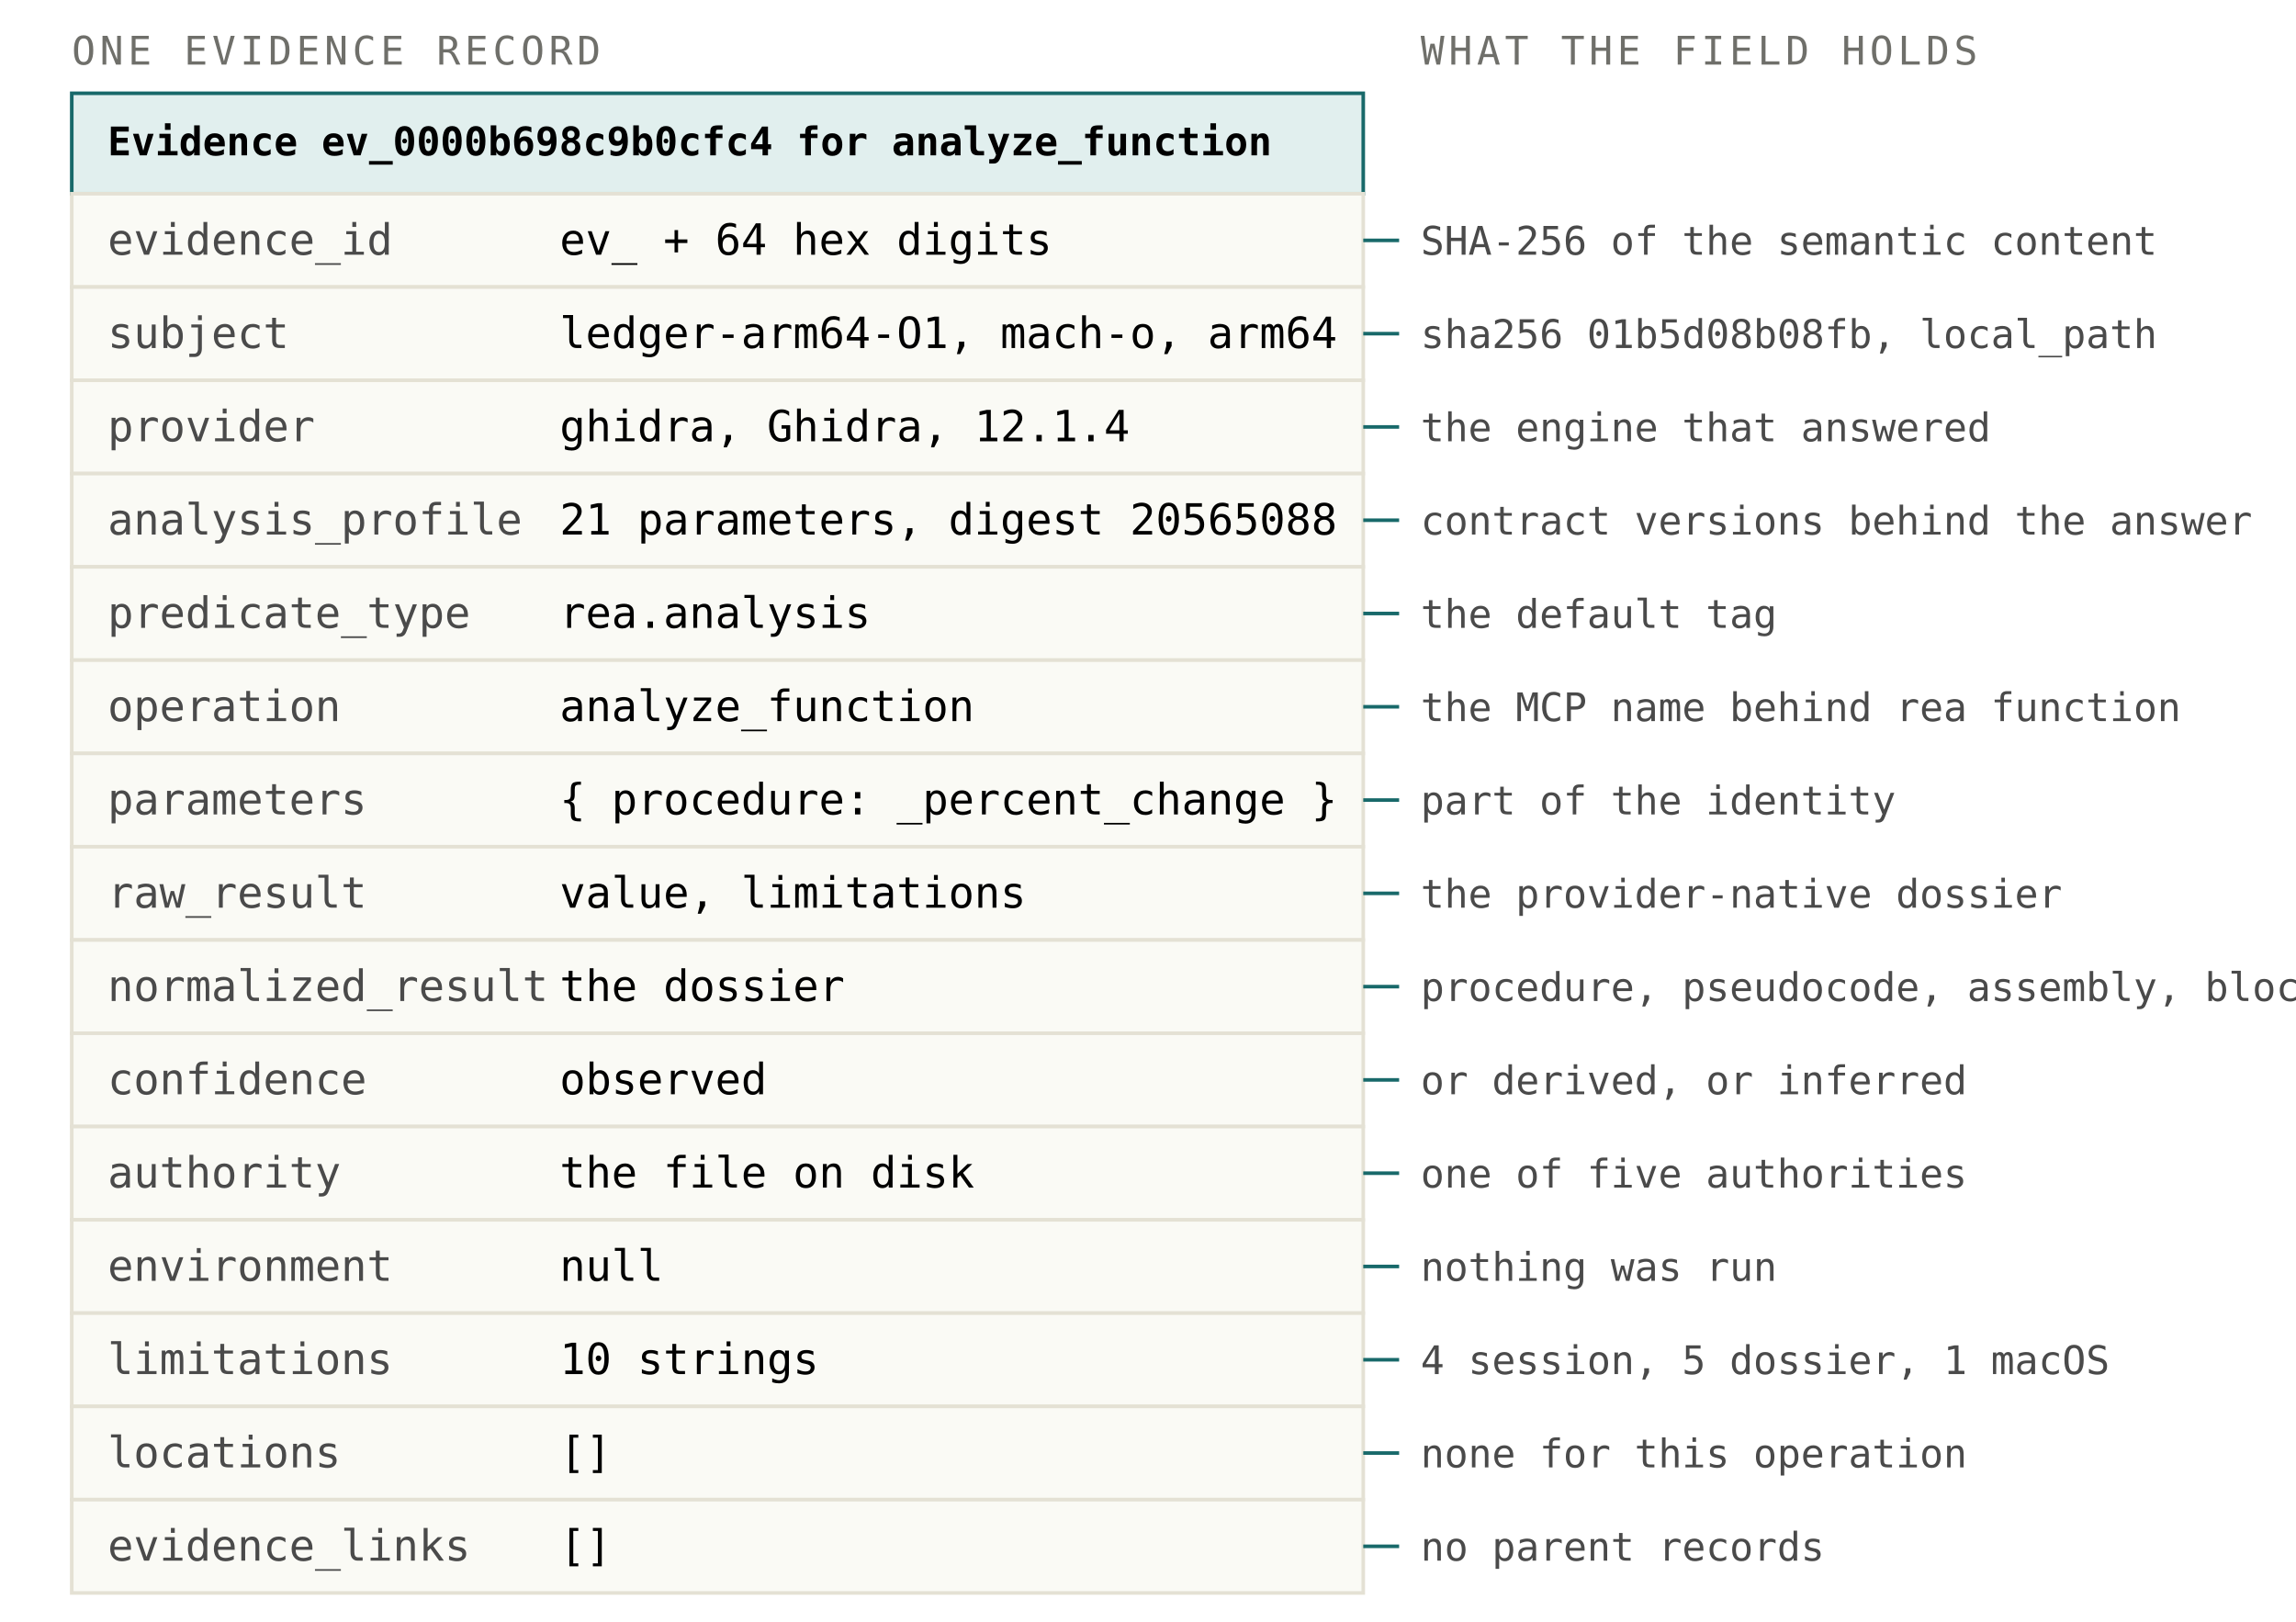
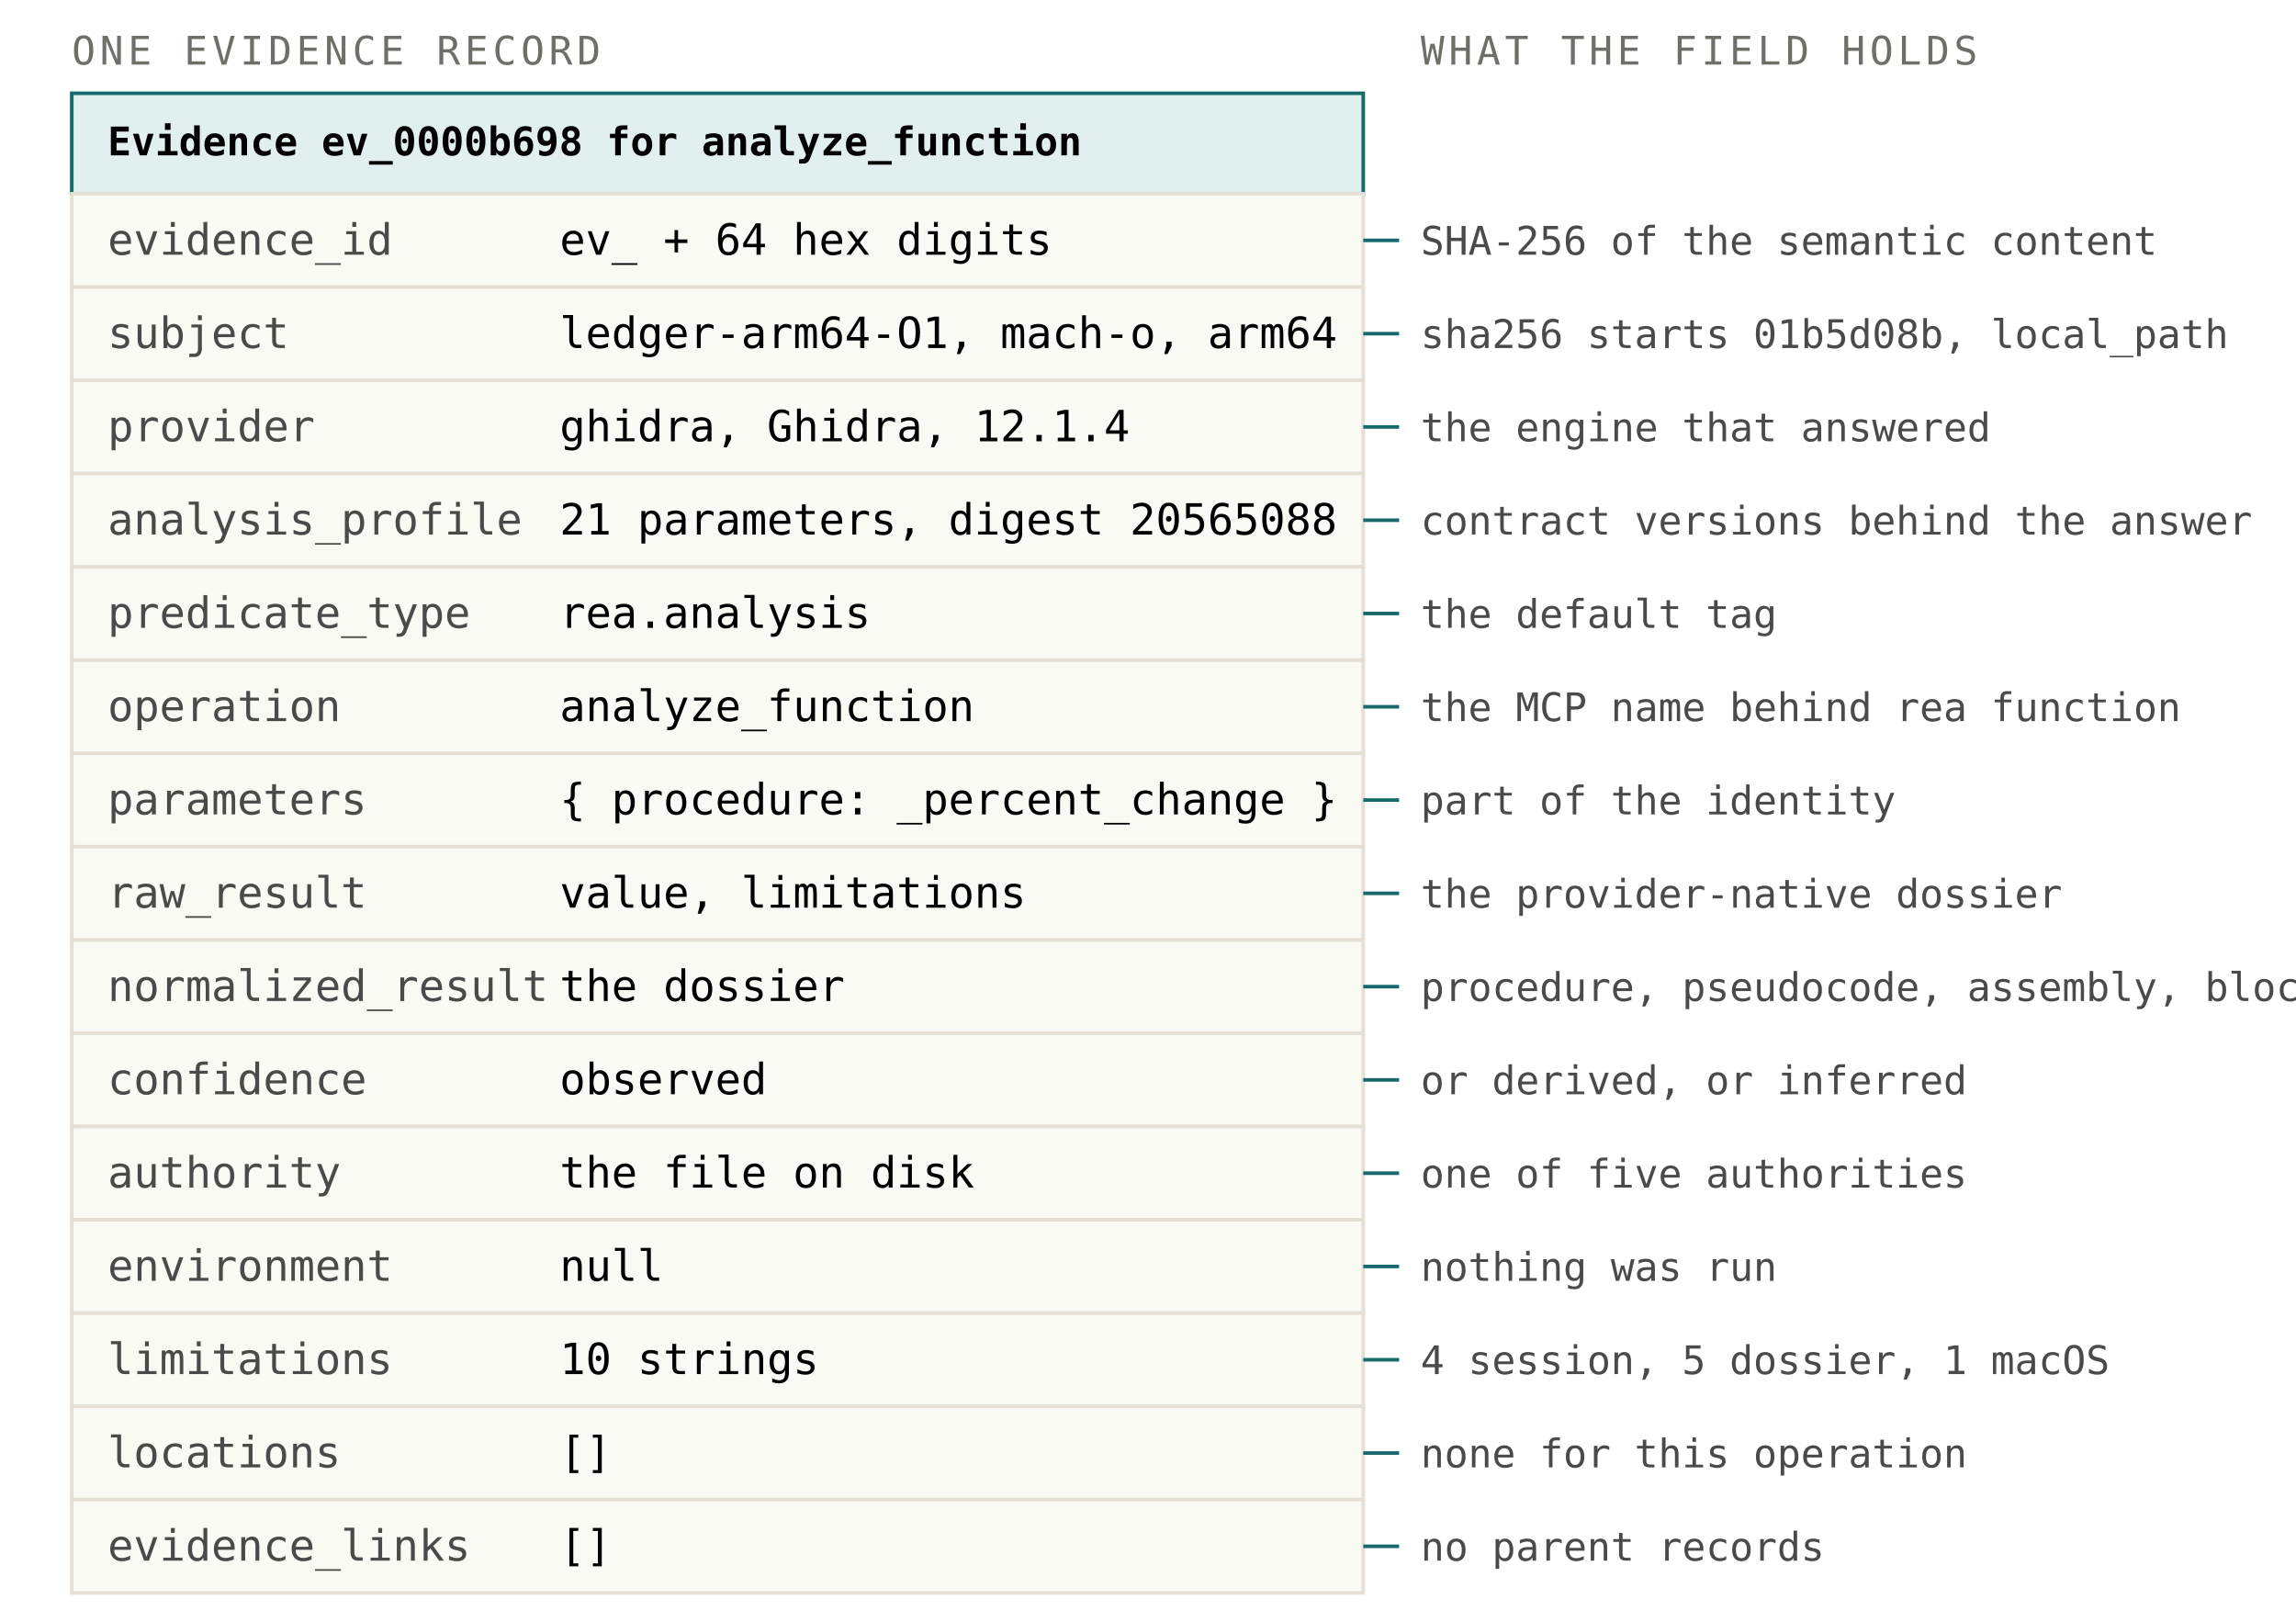
<svg xmlns="http://www.w3.org/2000/svg" viewBox="0 0 640 452" role="img" aria-labelledby="fig-1-3-title fig-1-3-desc" font-family="JetBrains Mono, ui-monospace, monospace">
  <text x="20" y="18" font-size="11" letter-spacing="1.2" fill="var(--m-ink-mute, #6f6f6a)">ONE EVIDENCE RECORD</text>
  <text x="396" y="18" font-size="11" letter-spacing="1.2" fill="var(--m-ink-mute, #6f6f6a)">WHAT THE FIELD HOLDS</text>
  <rect x="20" y="26" width="360" height="28" fill="var(--m-teal-fill, #e1efee)" stroke="var(--m-teal-ink, #18696a)" />
-   <text x="30" y="43.3" font-size="11" font-weight="700">Evidence ev_0000b698c9b0cfc4 for analyze_function</text>
+   <text x="30" y="43.3" font-size="11" font-weight="700">Evidence ev_0000b698 for analyze_function</text>
  <rect x="20" y="54" width="360" height="26" fill="var(--m-paper, #fafaf5)" stroke="var(--m-panel-edge, #e4e1d4)" />
  <text x="30" y="71" font-size="12" fill="var(--m-ink-soft, #4a4a4a)">evidence_id</text>
  <text x="156" y="71" font-size="12">ev_ + 64 hex digits</text>
  <line x1="380" y1="67" x2="390" y2="67" stroke="var(--m-teal-ink, #18696a)" stroke-width="1" />
  <text x="396" y="71" font-size="11" class="m-serif" fill="var(--m-ink-soft, #4a4a4a)">SHA-256 of the semantic content</text>
  <rect x="20" y="80" width="360" height="26" fill="var(--m-paper, #fafaf5)" stroke="var(--m-panel-edge, #e4e1d4)" />
  <text x="30" y="97" font-size="12" fill="var(--m-ink-soft, #4a4a4a)">subject</text>
  <text x="156" y="97" font-size="12">ledger-arm64-O1, mach-o, arm64</text>
  <line x1="380" y1="93" x2="390" y2="93" stroke="var(--m-teal-ink, #18696a)" stroke-width="1" />
-   <text x="396" y="97" font-size="11" class="m-serif" fill="var(--m-ink-soft, #4a4a4a)">sha256 01b5d08b08fb, local_path</text>
+   <text x="396" y="97" font-size="11" class="m-serif" fill="var(--m-ink-soft, #4a4a4a)">sha256 starts 01b5d08b, local_path</text>
  <rect x="20" y="106" width="360" height="26" fill="var(--m-paper, #fafaf5)" stroke="var(--m-panel-edge, #e4e1d4)" />
  <text x="30" y="123" font-size="12" fill="var(--m-ink-soft, #4a4a4a)">provider</text>
  <text x="156" y="123" font-size="12">ghidra, Ghidra, 12.1.4</text>
  <line x1="380" y1="119" x2="390" y2="119" stroke="var(--m-teal-ink, #18696a)" stroke-width="1" />
  <text x="396" y="123" font-size="11" class="m-serif" fill="var(--m-ink-soft, #4a4a4a)">the engine that answered</text>
  <rect x="20" y="132" width="360" height="26" fill="var(--m-paper, #fafaf5)" stroke="var(--m-panel-edge, #e4e1d4)" />
  <text x="30" y="149" font-size="12" fill="var(--m-ink-soft, #4a4a4a)">analysis_profile</text>
  <text x="156" y="149" font-size="12">21 parameters, digest 20565088</text>
  <line x1="380" y1="145" x2="390" y2="145" stroke="var(--m-teal-ink, #18696a)" stroke-width="1" />
  <text x="396" y="149" font-size="11" class="m-serif" fill="var(--m-ink-soft, #4a4a4a)">contract versions behind the answer</text>
  <rect x="20" y="158" width="360" height="26" fill="var(--m-paper, #fafaf5)" stroke="var(--m-panel-edge, #e4e1d4)" />
  <text x="30" y="175" font-size="12" fill="var(--m-ink-soft, #4a4a4a)">predicate_type</text>
  <text x="156" y="175" font-size="12">rea.analysis</text>
  <line x1="380" y1="171" x2="390" y2="171" stroke="var(--m-teal-ink, #18696a)" stroke-width="1" />
  <text x="396" y="175" font-size="11" class="m-serif" fill="var(--m-ink-soft, #4a4a4a)">the default tag</text>
  <rect x="20" y="184" width="360" height="26" fill="var(--m-paper, #fafaf5)" stroke="var(--m-panel-edge, #e4e1d4)" />
  <text x="30" y="201" font-size="12" fill="var(--m-ink-soft, #4a4a4a)">operation</text>
  <text x="156" y="201" font-size="12">analyze_function</text>
  <line x1="380" y1="197" x2="390" y2="197" stroke="var(--m-teal-ink, #18696a)" stroke-width="1" />
  <text x="396" y="201" font-size="11" class="m-serif" fill="var(--m-ink-soft, #4a4a4a)">the MCP name behind rea function</text>
  <rect x="20" y="210" width="360" height="26" fill="var(--m-paper, #fafaf5)" stroke="var(--m-panel-edge, #e4e1d4)" />
  <text x="30" y="227" font-size="12" fill="var(--m-ink-soft, #4a4a4a)">parameters</text>
  <text x="156" y="227" font-size="12">{ procedure: _percent_change }</text>
  <line x1="380" y1="223" x2="390" y2="223" stroke="var(--m-teal-ink, #18696a)" stroke-width="1" />
  <text x="396" y="227" font-size="11" class="m-serif" fill="var(--m-ink-soft, #4a4a4a)">part of the identity</text>
  <rect x="20" y="236" width="360" height="26" fill="var(--m-paper, #fafaf5)" stroke="var(--m-panel-edge, #e4e1d4)" />
  <text x="30" y="253" font-size="12" fill="var(--m-ink-soft, #4a4a4a)">raw_result</text>
  <text x="156" y="253" font-size="12">value, limitations</text>
  <line x1="380" y1="249" x2="390" y2="249" stroke="var(--m-teal-ink, #18696a)" stroke-width="1" />
  <text x="396" y="253" font-size="11" class="m-serif" fill="var(--m-ink-soft, #4a4a4a)">the provider-native dossier</text>
  <rect x="20" y="262" width="360" height="26" fill="var(--m-paper, #fafaf5)" stroke="var(--m-panel-edge, #e4e1d4)" />
  <text x="30" y="279" font-size="12" fill="var(--m-ink-soft, #4a4a4a)">normalized_result</text>
  <text x="156" y="279" font-size="12">the dossier</text>
  <line x1="380" y1="275" x2="390" y2="275" stroke="var(--m-teal-ink, #18696a)" stroke-width="1" />
  <text x="396" y="279" font-size="11" class="m-serif" fill="var(--m-ink-soft, #4a4a4a)">procedure, pseudocode, assembly, blocks</text>
  <rect x="20" y="288" width="360" height="26" fill="var(--m-paper, #fafaf5)" stroke="var(--m-panel-edge, #e4e1d4)" />
  <text x="30" y="305" font-size="12" fill="var(--m-ink-soft, #4a4a4a)">confidence</text>
  <text x="156" y="305" font-size="12">observed</text>
  <line x1="380" y1="301" x2="390" y2="301" stroke="var(--m-teal-ink, #18696a)" stroke-width="1" />
  <text x="396" y="305" font-size="11" class="m-serif" fill="var(--m-ink-soft, #4a4a4a)">or derived, or inferred</text>
  <rect x="20" y="314" width="360" height="26" fill="var(--m-paper, #fafaf5)" stroke="var(--m-panel-edge, #e4e1d4)" />
  <text x="30" y="331" font-size="12" fill="var(--m-ink-soft, #4a4a4a)">authority</text>
  <text x="156" y="331" font-size="12">the file on disk</text>
  <line x1="380" y1="327" x2="390" y2="327" stroke="var(--m-teal-ink, #18696a)" stroke-width="1" />
  <text x="396" y="331" font-size="11" class="m-serif" fill="var(--m-ink-soft, #4a4a4a)">one of five authorities</text>
  <rect x="20" y="340" width="360" height="26" fill="var(--m-paper, #fafaf5)" stroke="var(--m-panel-edge, #e4e1d4)" />
  <text x="30" y="357" font-size="12" fill="var(--m-ink-soft, #4a4a4a)">environment</text>
  <text x="156" y="357" font-size="12">null</text>
  <line x1="380" y1="353" x2="390" y2="353" stroke="var(--m-teal-ink, #18696a)" stroke-width="1" />
  <text x="396" y="357" font-size="11" class="m-serif" fill="var(--m-ink-soft, #4a4a4a)">nothing was run</text>
  <rect x="20" y="366" width="360" height="26" fill="var(--m-paper, #fafaf5)" stroke="var(--m-panel-edge, #e4e1d4)" />
  <text x="30" y="383" font-size="12" fill="var(--m-ink-soft, #4a4a4a)">limitations</text>
  <text x="156" y="383" font-size="12">10 strings</text>
  <line x1="380" y1="379" x2="390" y2="379" stroke="var(--m-teal-ink, #18696a)" stroke-width="1" />
  <text x="396" y="383" font-size="11" class="m-serif" fill="var(--m-ink-soft, #4a4a4a)">4 session, 5 dossier, 1 macOS</text>
  <rect x="20" y="392" width="360" height="26" fill="var(--m-paper, #fafaf5)" stroke="var(--m-panel-edge, #e4e1d4)" />
  <text x="30" y="409" font-size="12" fill="var(--m-ink-soft, #4a4a4a)">locations</text>
  <text x="156" y="409" font-size="12">[]</text>
  <line x1="380" y1="405" x2="390" y2="405" stroke="var(--m-teal-ink, #18696a)" stroke-width="1" />
  <text x="396" y="409" font-size="11" class="m-serif" fill="var(--m-ink-soft, #4a4a4a)">none for this operation</text>
  <rect x="20" y="418" width="360" height="26" fill="var(--m-paper, #fafaf5)" stroke="var(--m-panel-edge, #e4e1d4)" />
  <text x="30" y="435" font-size="12" fill="var(--m-ink-soft, #4a4a4a)">evidence_links</text>
  <text x="156" y="435" font-size="12">[]</text>
  <line x1="380" y1="431" x2="390" y2="431" stroke="var(--m-teal-ink, #18696a)" stroke-width="1" />
  <text x="396" y="435" font-size="11" class="m-serif" fill="var(--m-ink-soft, #4a4a4a)">no parent records</text>
</svg>
